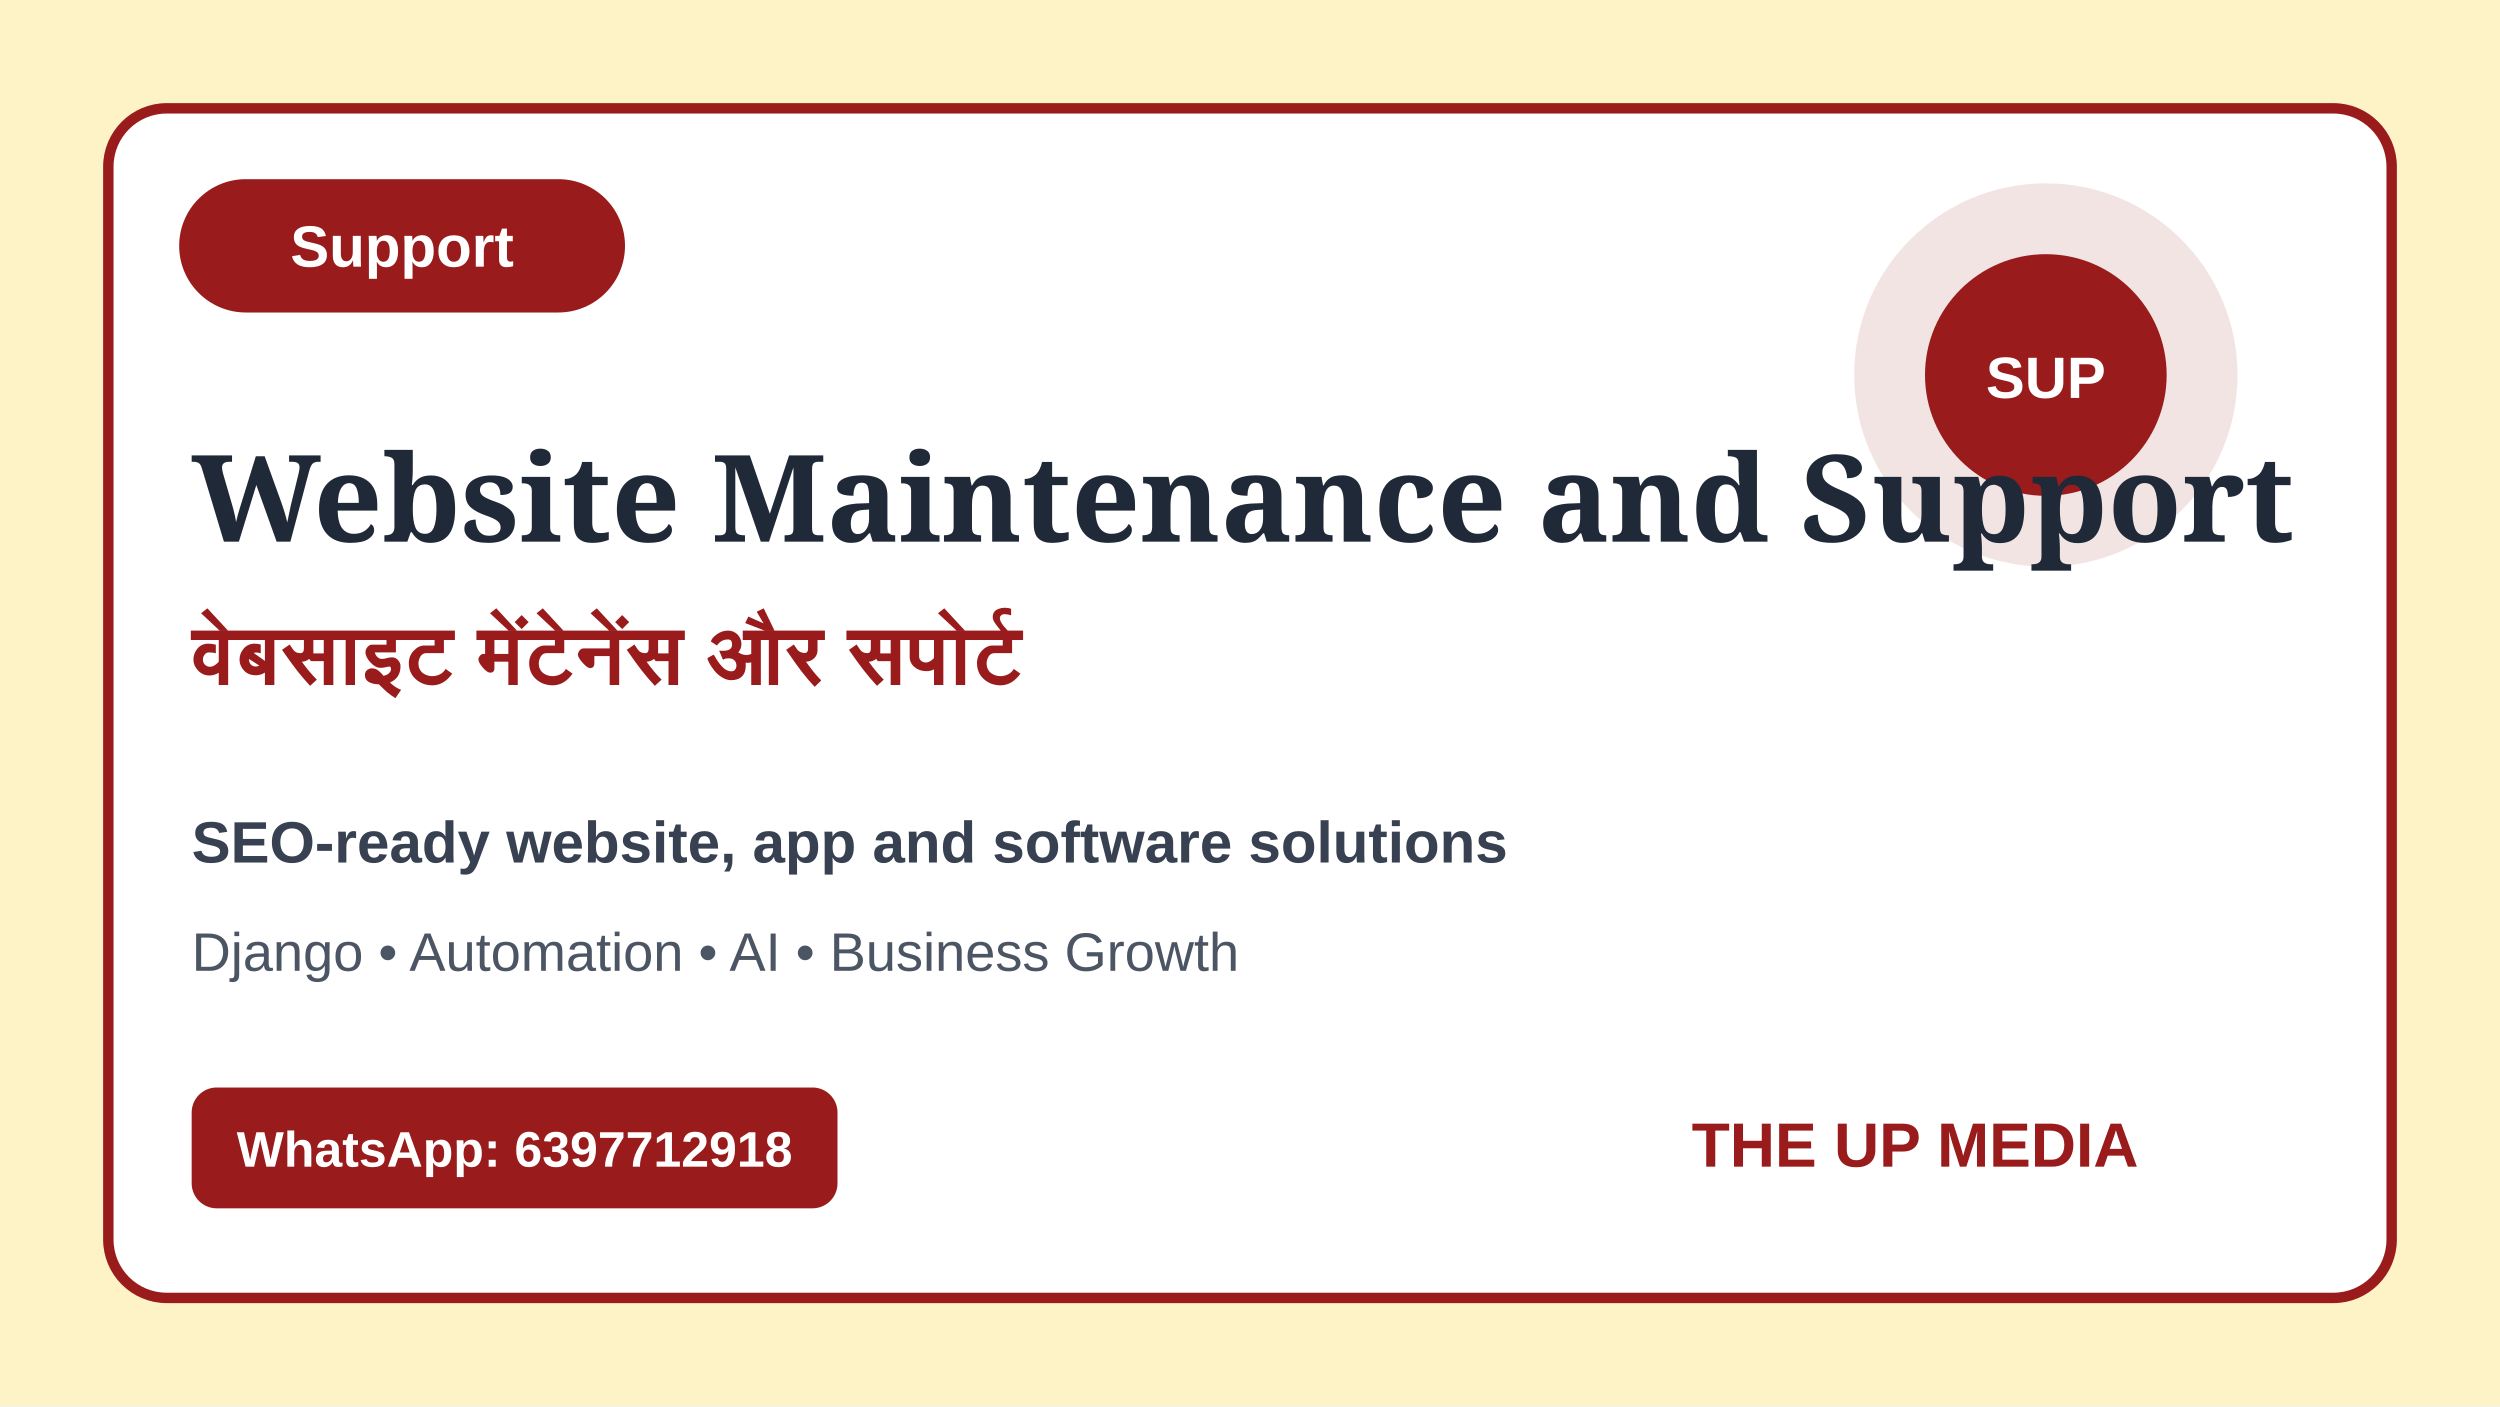
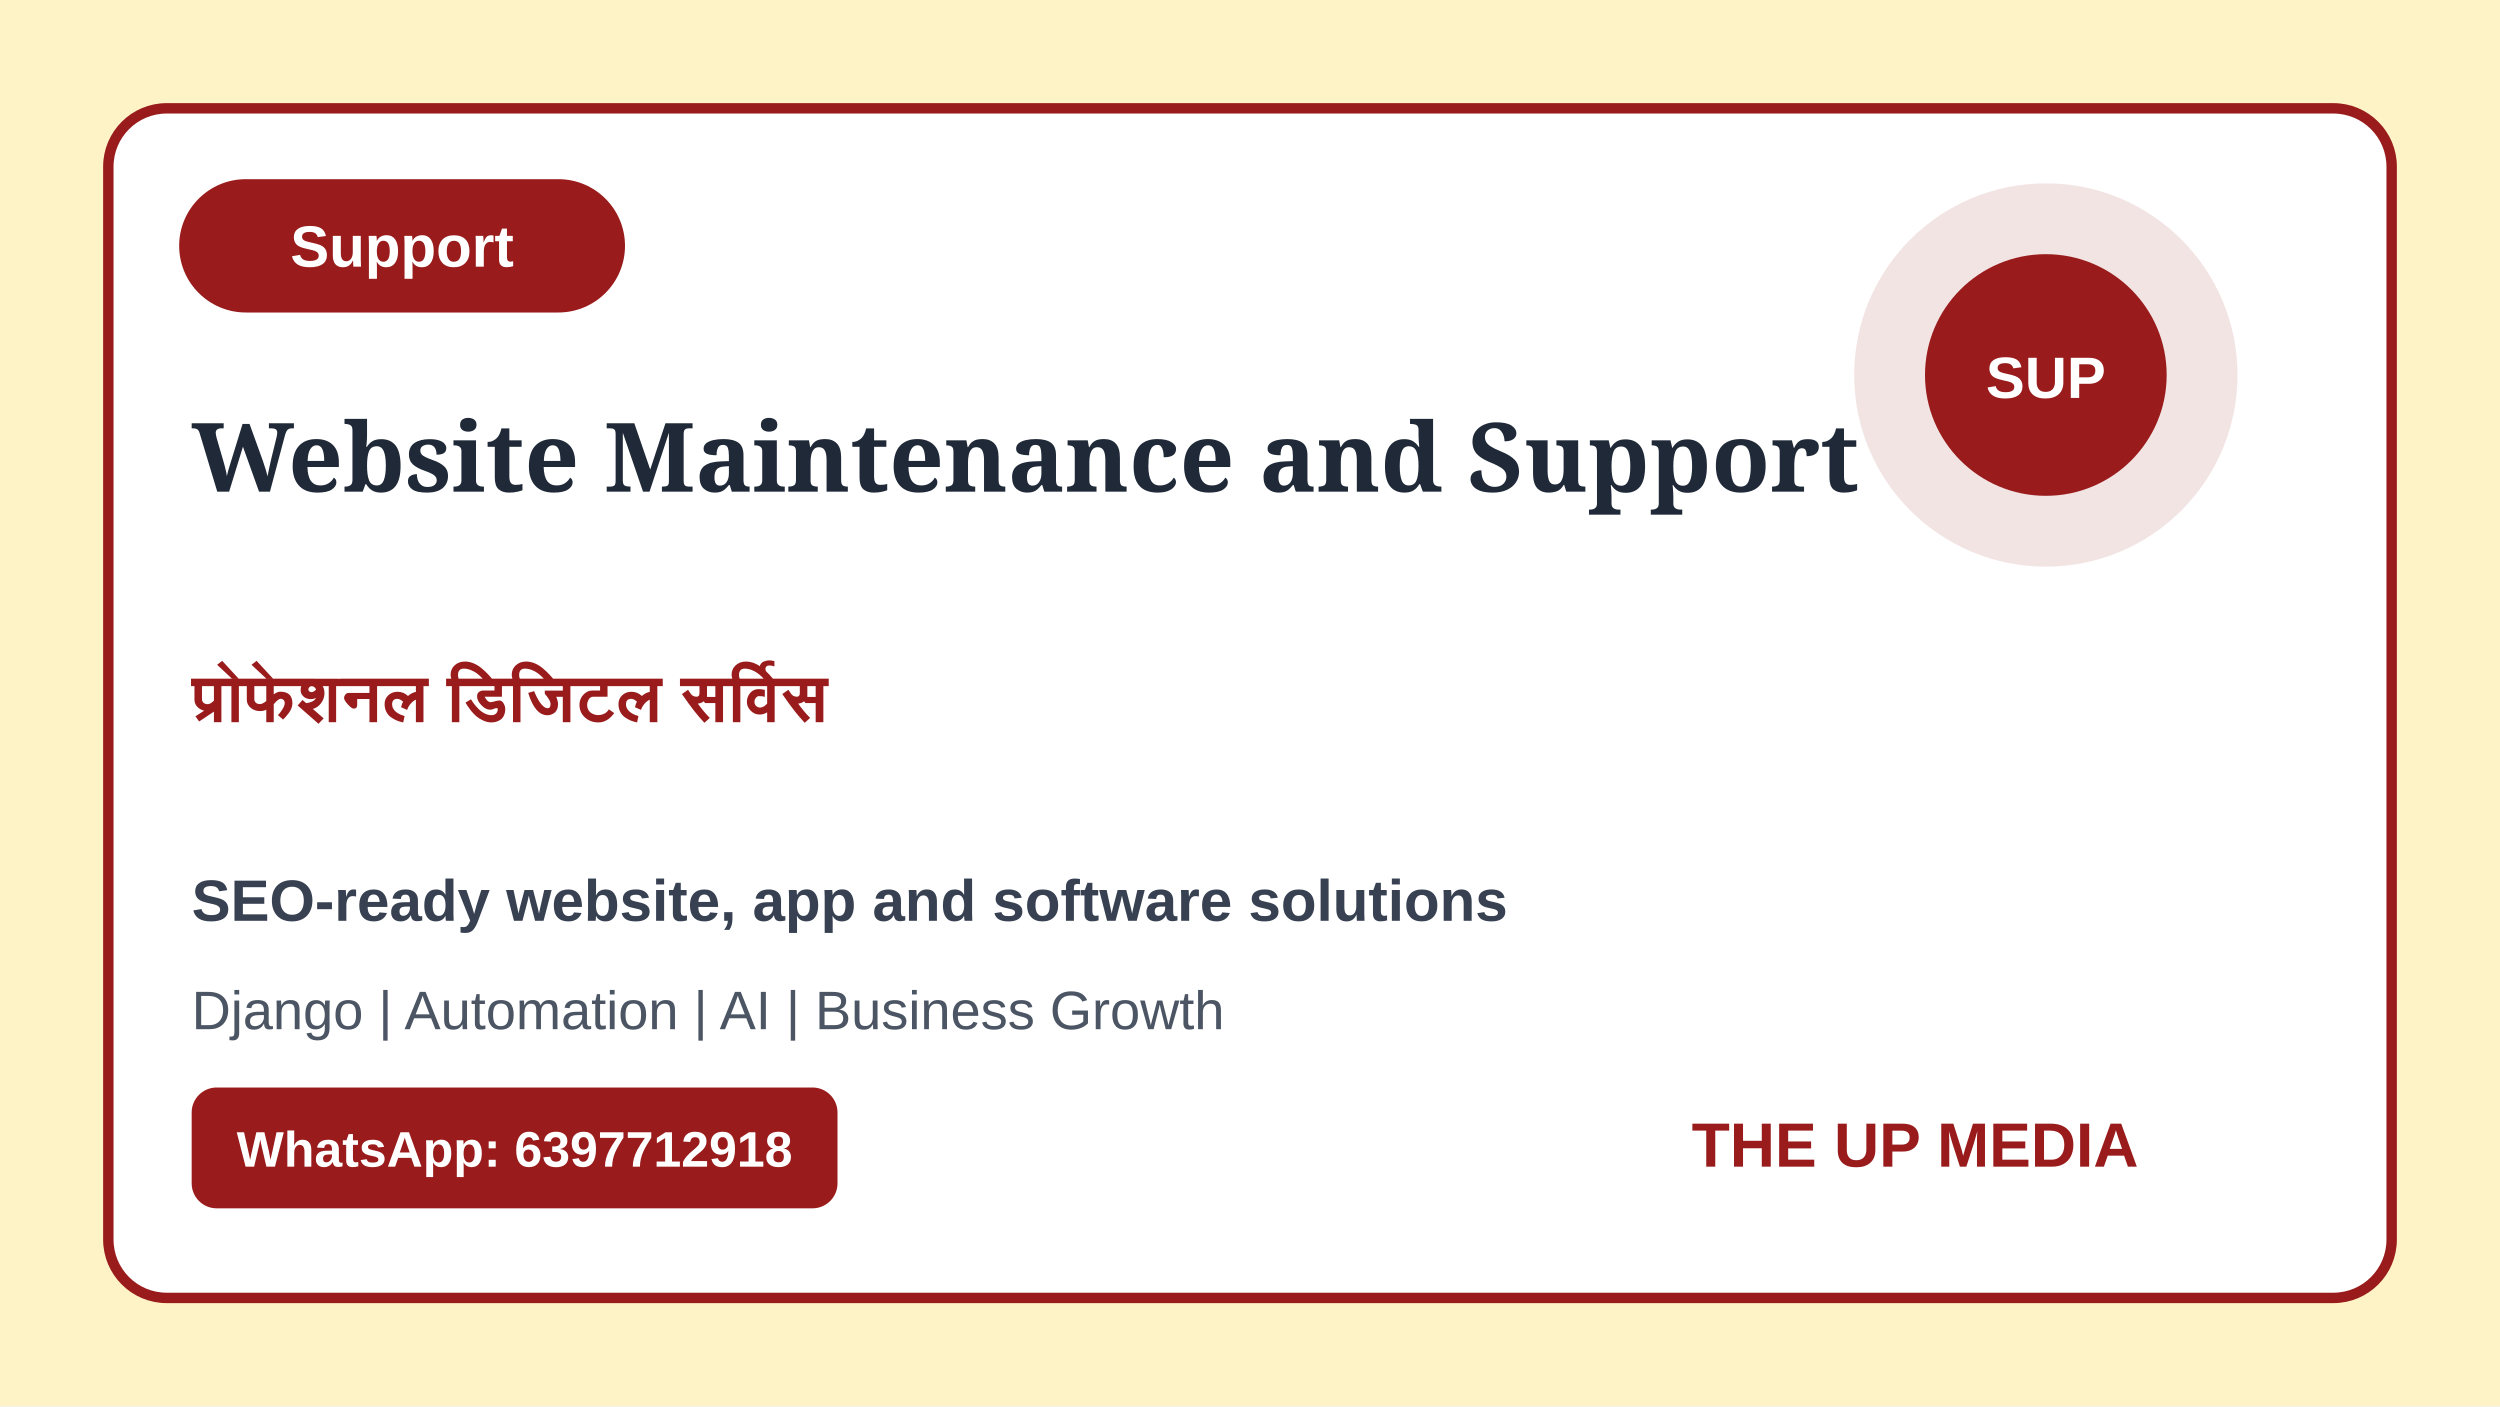
<svg xmlns="http://www.w3.org/2000/svg" width="1200" height="675" viewBox="0 0 1200 675" role="img" aria-label="Website Maintenance and Support">
  <rect width="1200" height="675" fill="#fef3c7" />
  <rect x="52" y="52" width="1096" height="571" rx="28" fill="#ffffff" stroke="#991b1b" stroke-width="5" />
  <rect x="86" y="86" width="214" height="64" rx="32" fill="#991b1b" />
  <text x="193" y="128" text-anchor="middle" font-family="Arial, sans-serif" font-size="28" font-weight="800" fill="#ffffff">Support</text>
  <circle cx="982" cy="180" r="92" fill="#991b1b" opacity="0.12" />
  <circle cx="982" cy="180" r="58" fill="#991b1b" />
  <text x="982" y="191" text-anchor="middle" font-family="Arial, sans-serif" font-size="28" font-weight="900" fill="#ffffff">SUP</text>
-   <text x="92" y="260" font-family="Georgia, serif" font-size="58" font-weight="900" fill="#1f2937">Website Maintenance and Support</text>
-   <text x="92" y="328" font-family="Arial, sans-serif" font-size="40" font-weight="800" fill="#991b1b">वेबसाइट मेंटेनेंस और सपोर्ट</text>
-   <text x="92" y="414" font-family="Arial, sans-serif" font-size="28" font-weight="700" fill="#374151">SEO-ready website, app and software solutions</text>
-   <text x="92" y="466" font-family="Arial, sans-serif" font-size="26" fill="#4b5563">Django • Automation • AI • Business Growth</text>
+   <text y="236" font-family="Georgia, serif" font-size="46" font-weight="900" fill="#1f2937">
+     <tspan x="92" dy="0">Website Maintenance and Support</tspan>
+   </text>
+   <text y="346" font-family="Arial, sans-serif" font-size="32" font-weight="800" fill="#991b1b">
+     <tspan x="92" dy="0">प्रोफेशनल डिजिटल सर्विस</tspan>
+   </text>
+   <text x="92" y="442" font-family="Arial, sans-serif" font-size="28" font-weight="700" fill="#374151">SEO-ready website, app and software solutions</text>
+   <text x="92" y="494" font-family="Arial, sans-serif" font-size="26" fill="#4b5563">Django | Automation | AI | Business Growth</text>
  <rect x="92" y="522" width="310" height="58" rx="12" fill="#991b1b" />
  <text x="247" y="560" text-anchor="middle" font-family="Arial, sans-serif" font-size="24" font-weight="800" fill="#ffffff">WhatsApp: 6397712918</text>
  <text x="812" y="560" font-family="Arial, sans-serif" font-size="30" font-weight="900" fill="#991b1b">THE UP MEDIA</text>
</svg>
